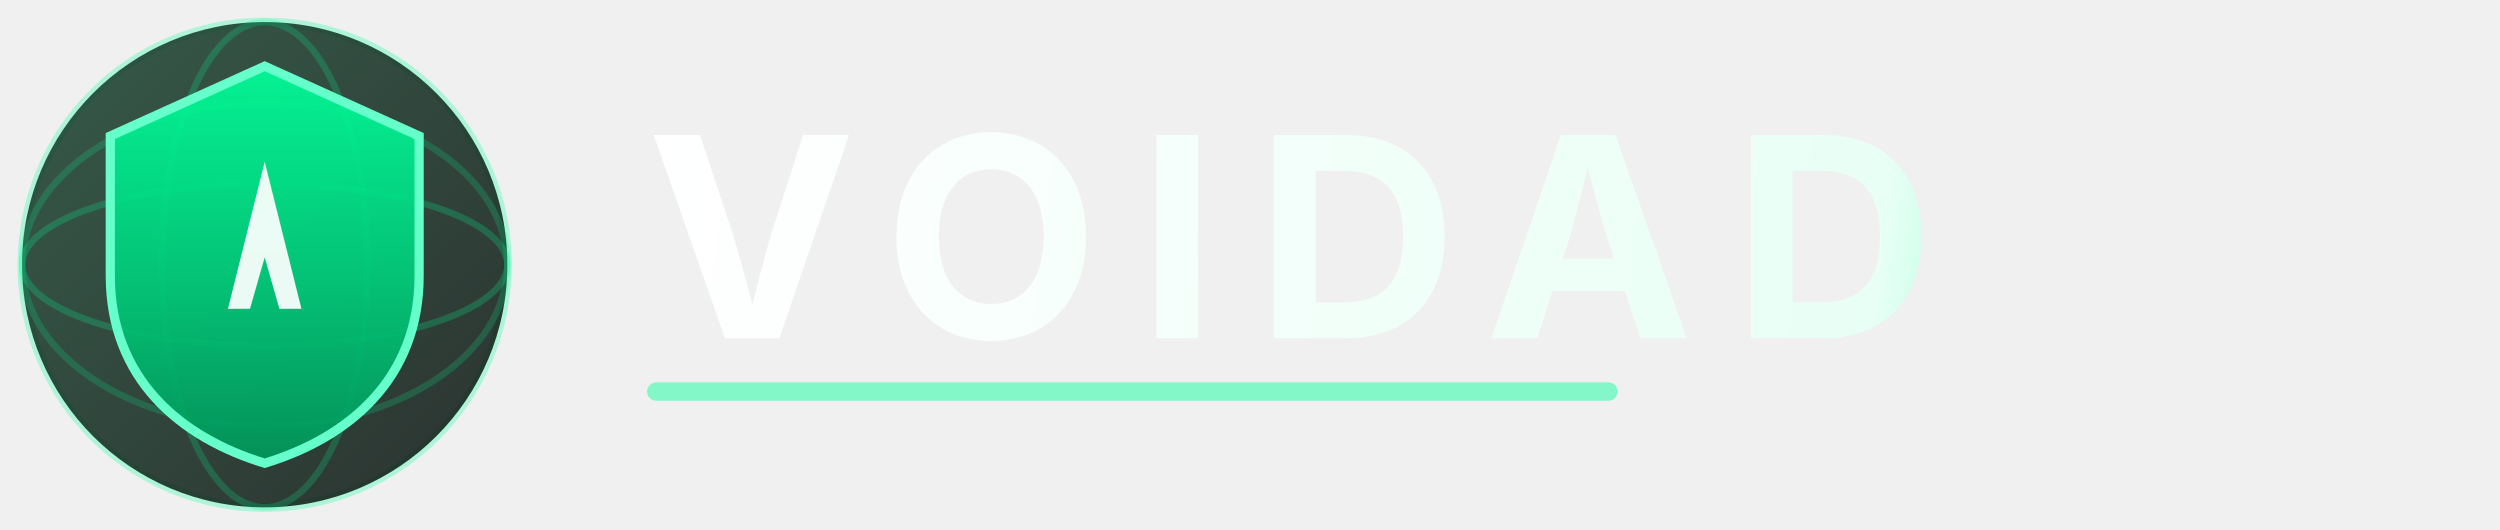
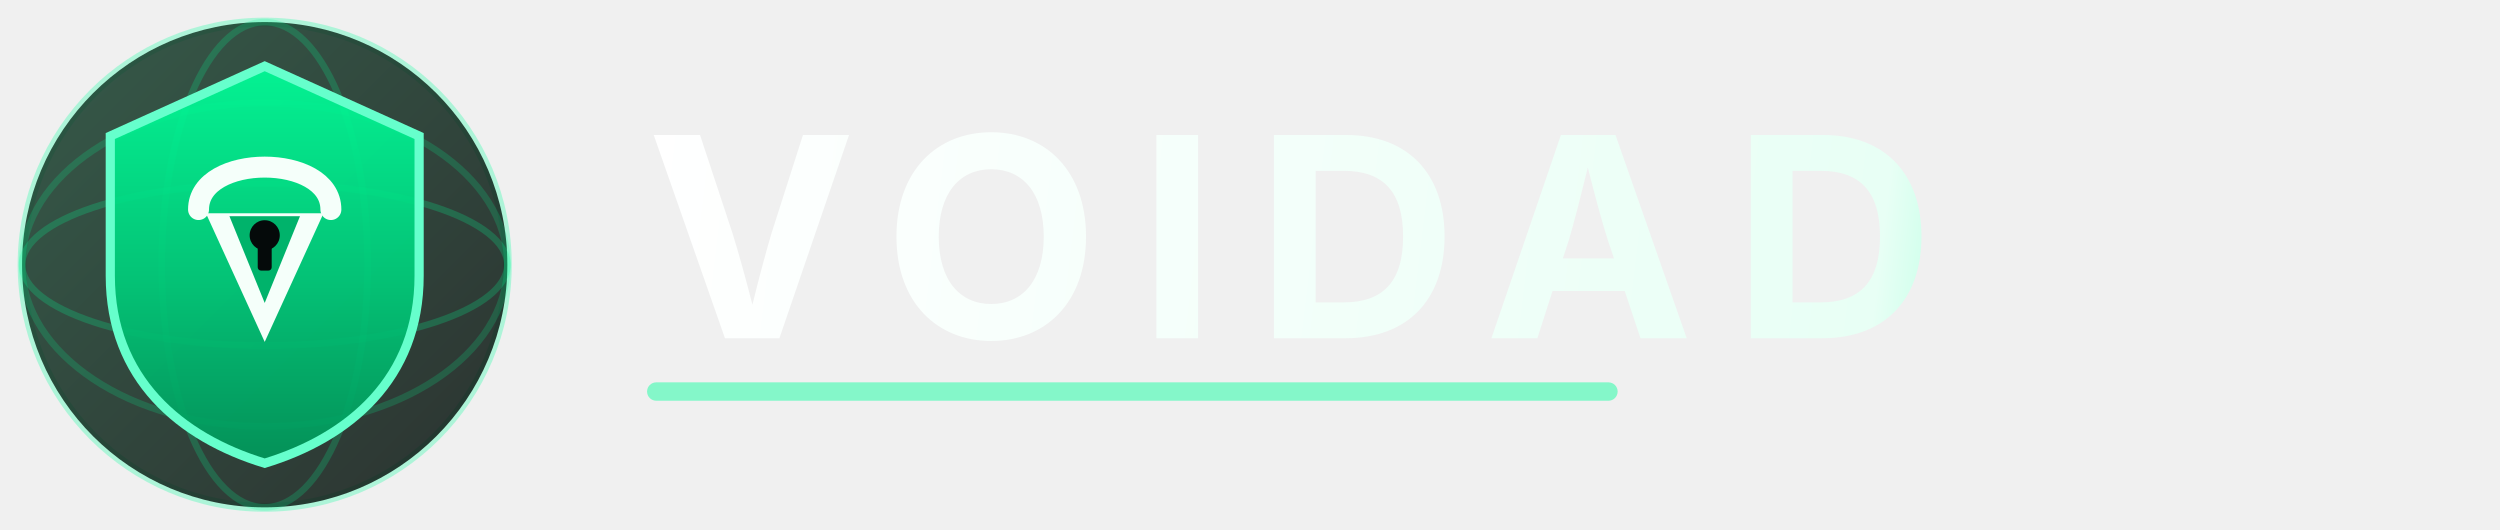
<svg xmlns="http://www.w3.org/2000/svg" viewBox="0 0 340 72" fill="none" role="img" aria-label="VoidAd">
  <defs>
    <linearGradient id="globeFill" x1="8" y1="8" x2="64" y2="64" gradientUnits="userSpaceOnUse">
      <stop stop-color="#0d2818" />
      <stop stop-color="#143d2a" />
      <stop offset="1" stop-color="#0a1410" />
    </linearGradient>
    <linearGradient id="shieldFill" x1="36" y1="10" x2="36" y2="62" gradientUnits="userSpaceOnUse">
      <stop stop-color="#00ff99" />
      <stop offset="0.55" stop-color="#00cc7a" />
      <stop offset="1" stop-color="#00995c" />
    </linearGradient>
    <linearGradient id="wordGrad" x1="88" y1="20" x2="320" y2="48" gradientUnits="userSpaceOnUse">
      <stop stop-color="#ffffff" />
      <stop offset="0.72" stop-color="#e8fff5" />
      <stop offset="1" stop-color="#00ff99" />
    </linearGradient>
  </defs>
  <circle cx="36" cy="36" r="33" stroke="#00ff99" stroke-opacity="0.28" stroke-width="1.2" />
  <circle cx="36" cy="36" r="33" fill="url(#globeFill)" fill-opacity="0.85" />
  <ellipse cx="36" cy="36" rx="33" ry="11" stroke="#00ff99" stroke-opacity="0.22" stroke-width="0.9" />
  <ellipse cx="36" cy="36" rx="33" ry="22" stroke="#00ff99" stroke-opacity="0.18" stroke-width="0.9" />
  <ellipse cx="36" cy="36" rx="14" ry="33" stroke="#00ff99" stroke-opacity="0.2" stroke-width="0.9" />
  <path d="M36 9 L57 18.5 V37.5 C57 51.5 47.5 59.5 36 63 C24.5 59.5 15 51.5 15 37.5 V18.5 L36 9 Z" fill="url(#shieldFill)" fill-opacity="0.92" stroke="#66ffcc" stroke-width="1.25" />
-   <path d="M36 22 L31 42 H34 L36 35 L38 42 H41 L36 22 Z" fill="#ffffff" fill-opacity="0.92" />
+   <path d="M27 28.5 C27 20.8 45 20.8 45 28.5" stroke="#f5fffa" stroke-width="2.85" fill="none" stroke-linecap="round" />
+   <path d="M28 29 L36 46.5 L44 29 Z" fill="#f5fffa" />
+   <path d="M31.2 29.4 L36 41.2 L40.8 29.4 Z" fill="#00b36b" />
+   <circle cx="36" cy="32" r="2.05" fill="#050a0a" />
+   <rect x="35.05" y="32.6" width="1.9" height="4.2" rx="0.45" fill="#050a0a" />
  <text x="88" y="46" fill="url(#wordGrad)" font-family="Rajdhani, Inter, system-ui, sans-serif" font-size="38" font-weight="700" letter-spacing="0.14em">VOIDAD</text>
  <rect x="88" y="52" width="132" height="2.5" rx="1.25" fill="#00ff99" fill-opacity="0.45" />
</svg>
